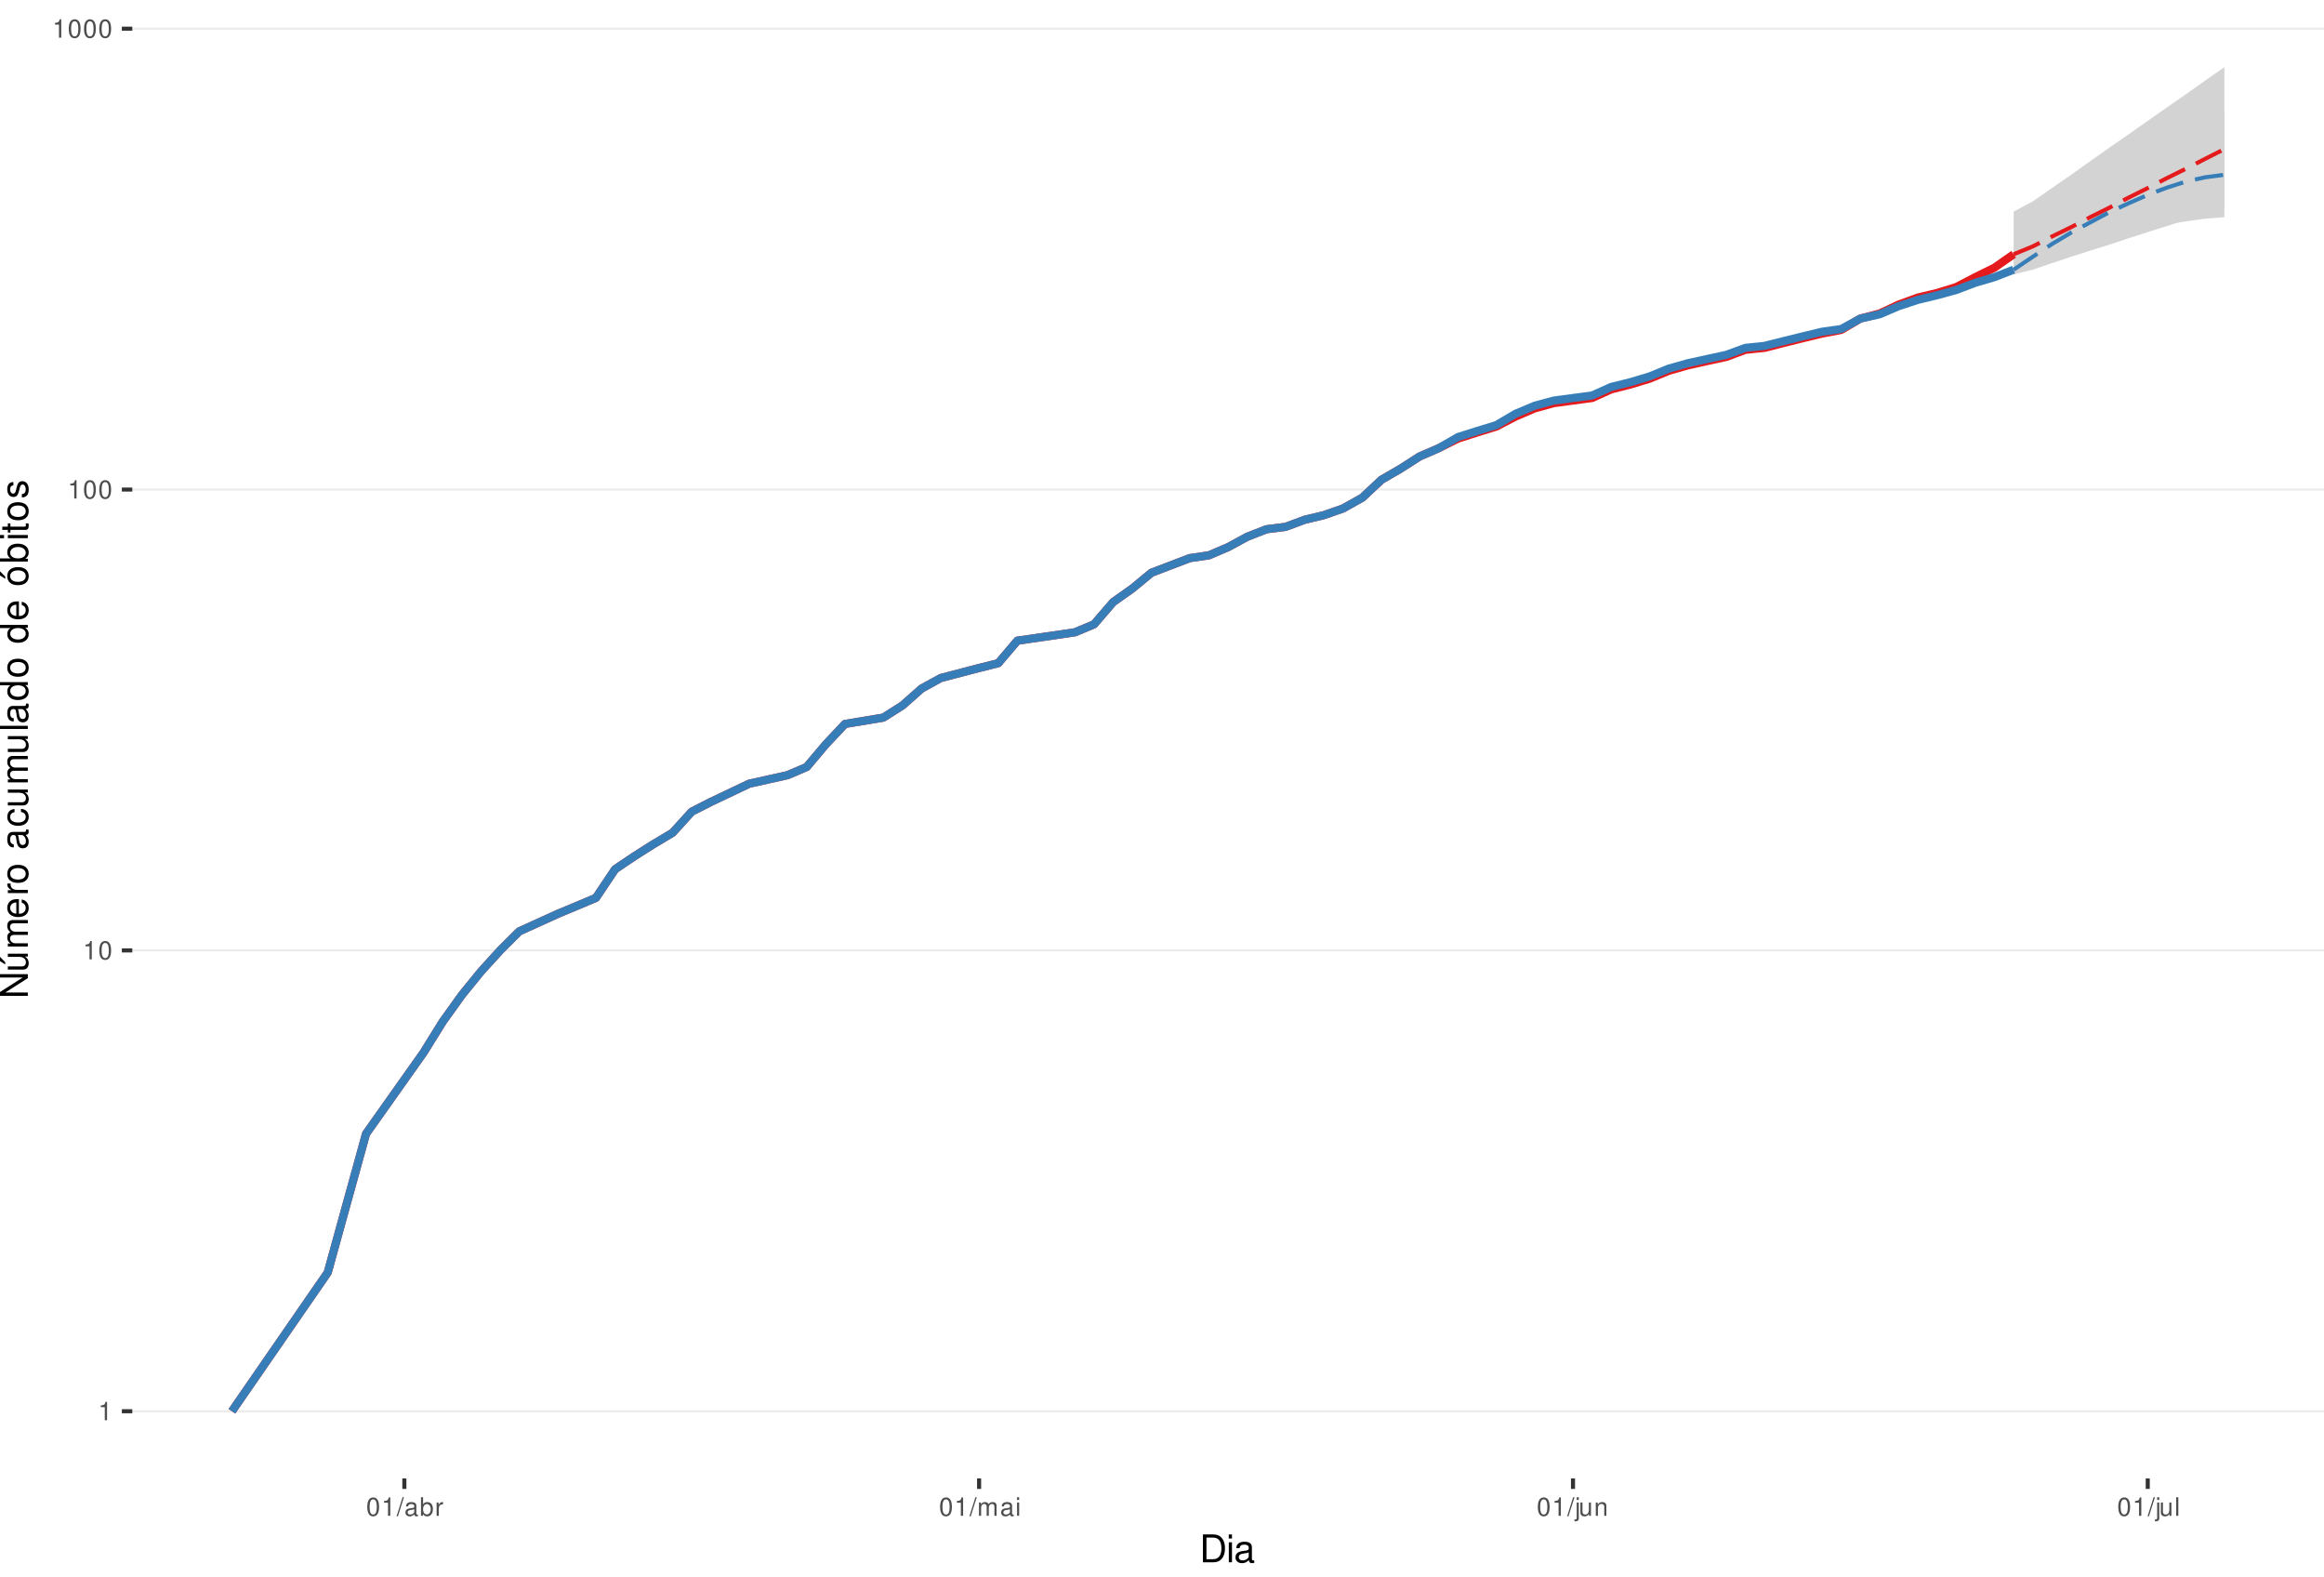
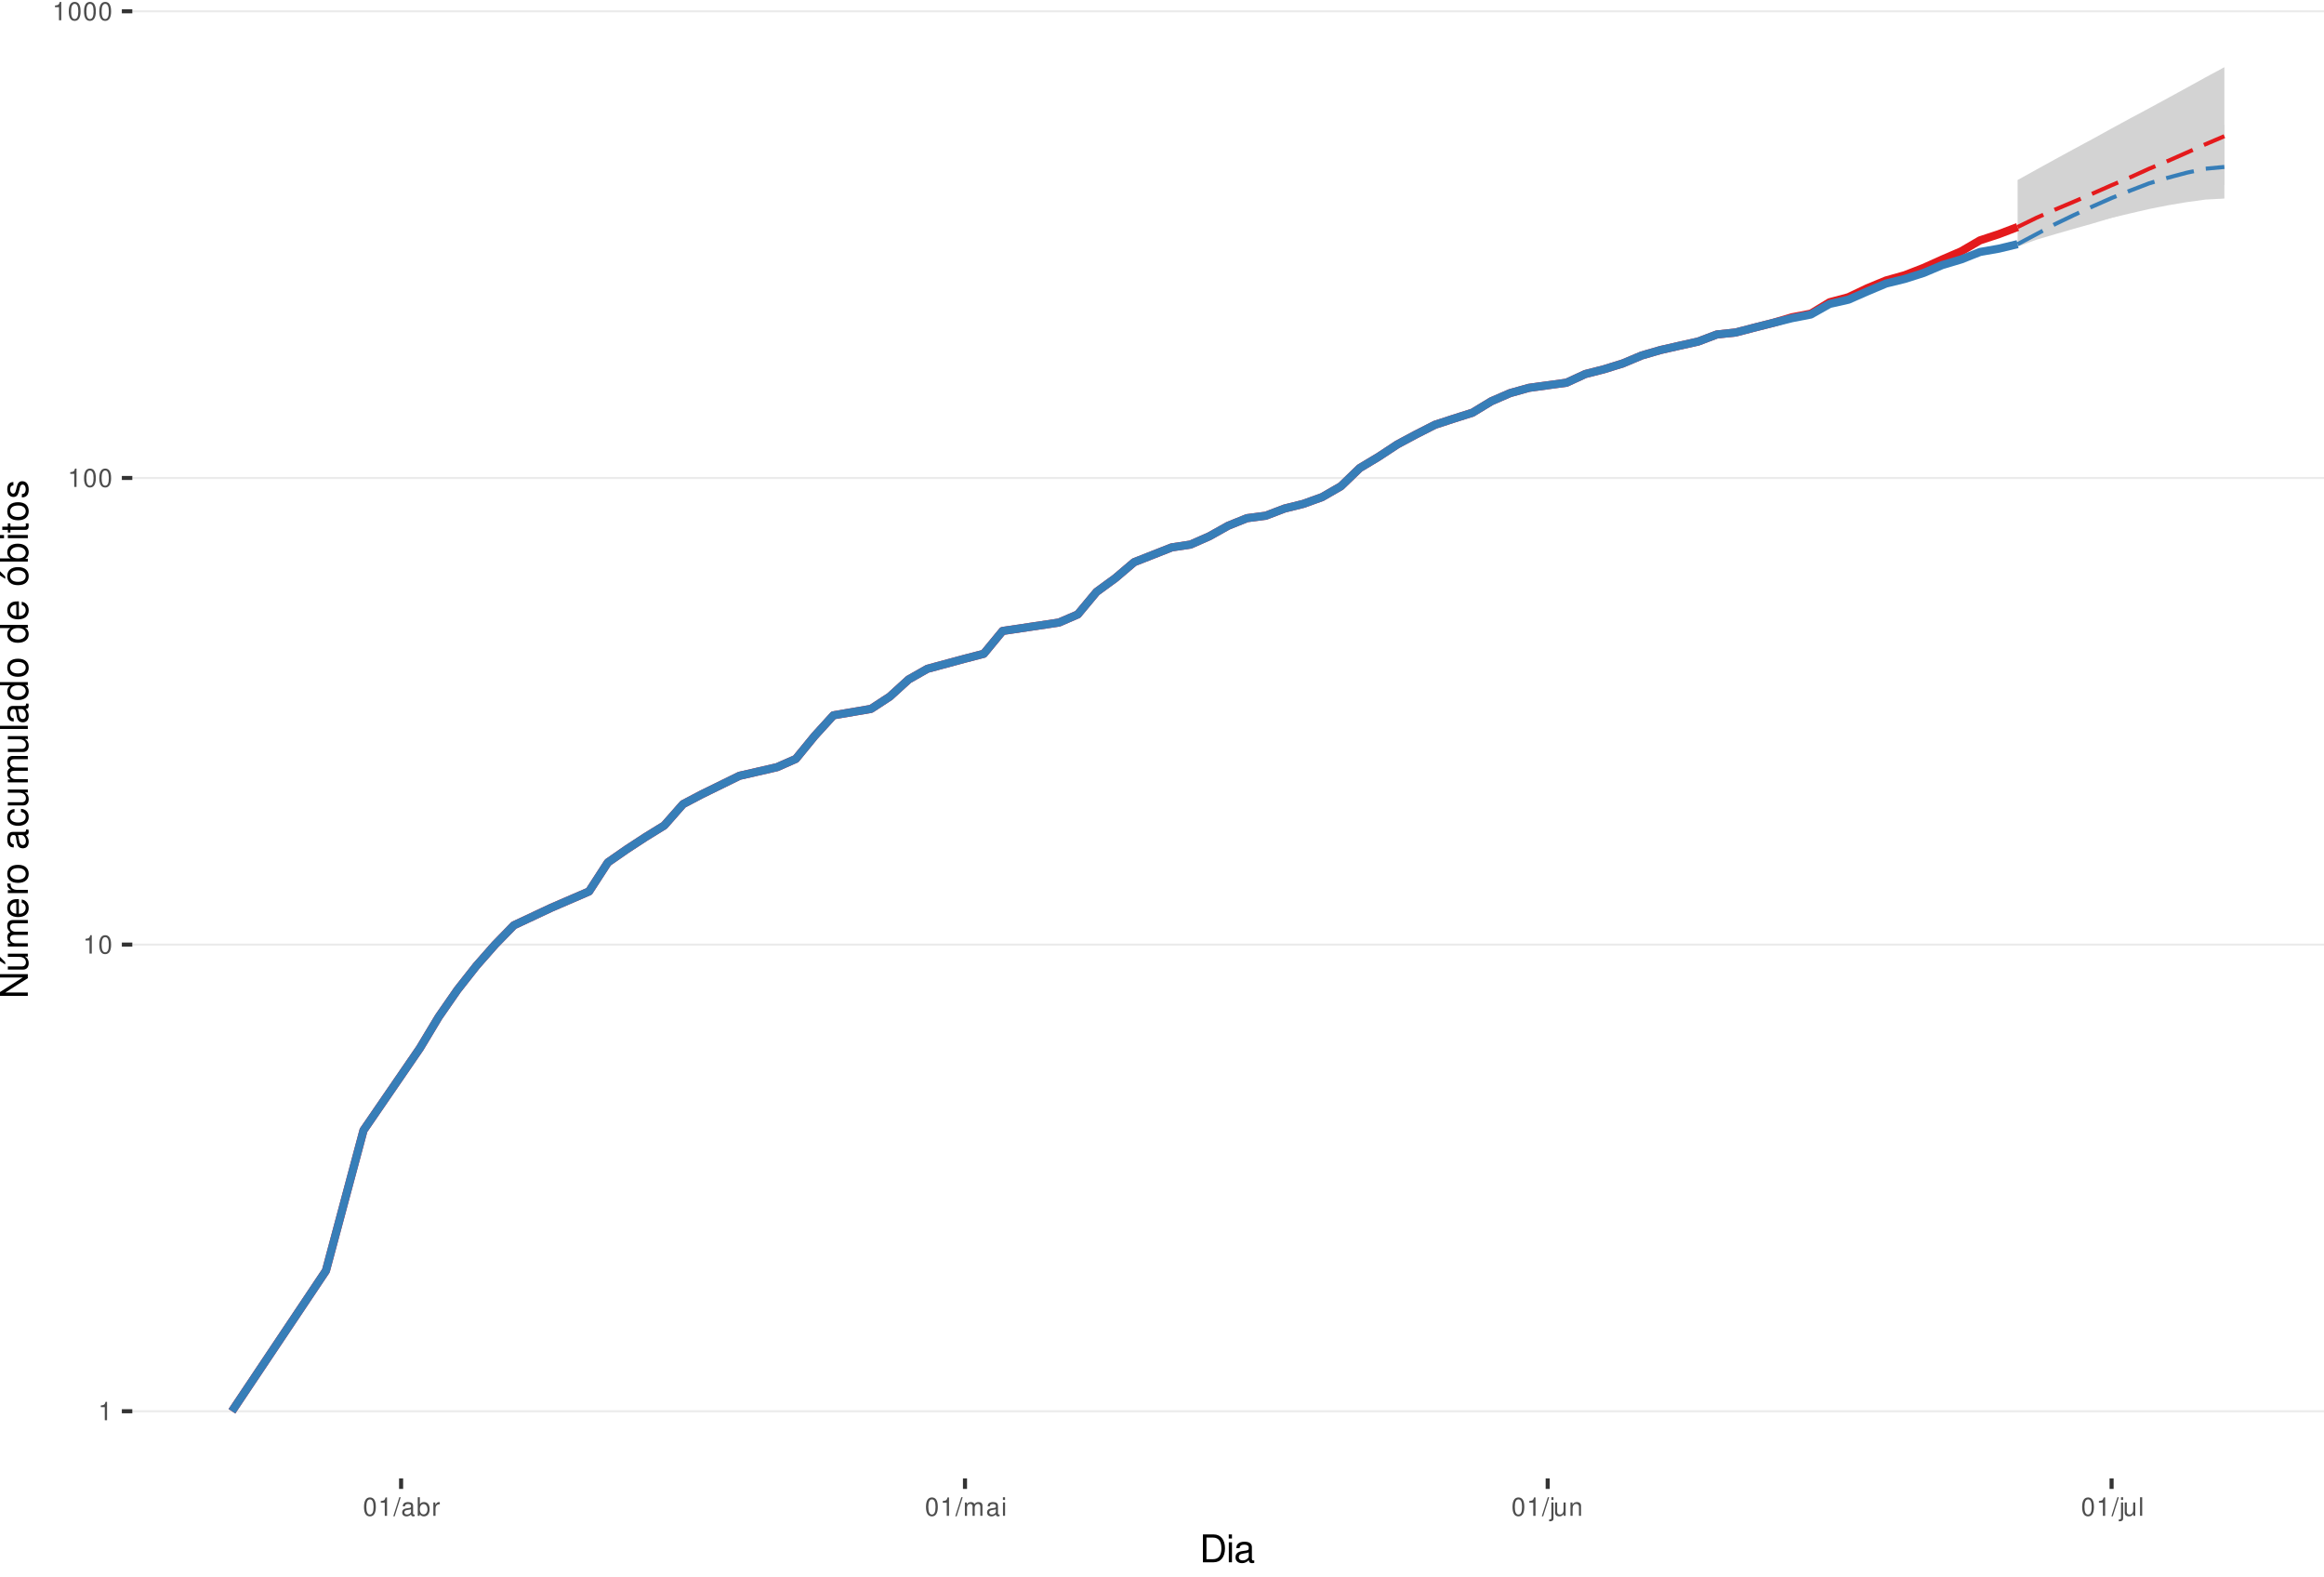
<svg xmlns="http://www.w3.org/2000/svg" xmlns:xlink="http://www.w3.org/1999/xlink" width="609pt" height="413pt" viewBox="0 0 609 413" version="1.1">
  <defs>
    <g>
      <symbol overflow="visible" id="glyph0-0">
        <path style="stroke:none;" d="" />
      </symbol>
      <symbol overflow="visible" id="glyph0-1">
        <path style="stroke:none;" d="M 1.719 -3.422 L 1.719 0 L 2.312 0 L 2.312 -4.812 L 1.922 -4.812 C 1.719 -4.078 1.578 -3.969 0.672 -3.859 L 0.672 -3.422 Z M 1.719 -3.422 " />
      </symbol>
      <symbol overflow="visible" id="glyph0-2">
        <path style="stroke:none;" d="M 1.828 -4.812 C 1.391 -4.812 0.984 -4.609 0.75 -4.281 C 0.438 -3.859 0.281 -3.219 0.281 -2.328 C 0.281 -0.703 0.812 0.156 1.828 0.156 C 2.828 0.156 3.375 -0.703 3.375 -2.297 C 3.375 -3.219 3.234 -3.844 2.922 -4.281 C 2.672 -4.625 2.281 -4.812 1.828 -4.812 Z M 1.828 -4.297 C 2.469 -4.297 2.781 -3.641 2.781 -2.344 C 2.781 -0.969 2.469 -0.328 1.812 -0.328 C 1.203 -0.328 0.891 -1 0.891 -2.328 C 0.891 -3.641 1.203 -4.297 1.828 -4.297 Z M 1.828 -4.297 " />
      </symbol>
      <symbol overflow="visible" id="glyph0-3">
        <path style="stroke:none;" d="M 1.531 -4.859 L -0.047 0.141 L 0.312 0.141 L 1.891 -4.859 Z M 1.531 -4.859 " />
      </symbol>
      <symbol overflow="visible" id="glyph0-4">
        <path style="stroke:none;" d="M 3.562 -0.328 C 3.5 -0.312 3.469 -0.312 3.438 -0.312 C 3.25 -0.312 3.141 -0.406 3.141 -0.578 L 3.141 -2.641 C 3.141 -3.25 2.688 -3.594 1.828 -3.594 C 1.312 -3.594 0.906 -3.438 0.672 -3.188 C 0.516 -3 0.453 -2.797 0.438 -2.453 L 0.984 -2.453 C 1.031 -2.875 1.297 -3.078 1.812 -3.078 C 2.312 -3.078 2.594 -2.891 2.594 -2.562 L 2.594 -2.406 C 2.578 -2.172 2.469 -2.078 2.016 -2.031 C 1.219 -1.922 1.109 -1.891 0.891 -1.812 C 0.484 -1.641 0.281 -1.328 0.281 -0.875 C 0.281 -0.25 0.719 0.156 1.422 0.156 C 1.859 0.156 2.219 0 2.609 -0.359 C 2.656 0 2.828 0.156 3.188 0.156 C 3.297 0.156 3.375 0.141 3.562 0.094 Z M 2.594 -1.094 C 2.594 -0.906 2.531 -0.797 2.375 -0.641 C 2.141 -0.438 1.875 -0.328 1.547 -0.328 C 1.109 -0.328 0.859 -0.547 0.859 -0.891 C 0.859 -1.266 1.094 -1.438 1.703 -1.531 C 2.297 -1.609 2.406 -1.641 2.594 -1.719 Z M 2.594 -1.094 " />
      </symbol>
      <symbol overflow="visible" id="glyph0-5">
        <path style="stroke:none;" d="M 0.359 -4.859 L 0.359 0 L 0.859 0 L 0.859 -0.453 C 1.125 -0.047 1.484 0.156 1.969 0.156 C 2.875 0.156 3.484 -0.594 3.484 -1.75 C 3.484 -2.891 2.922 -3.594 1.984 -3.594 C 1.516 -3.594 1.172 -3.406 0.906 -3.016 L 0.906 -4.859 Z M 1.891 -3.062 C 2.5 -3.062 2.906 -2.531 2.906 -1.703 C 2.906 -0.906 2.484 -0.359 1.891 -0.359 C 1.297 -0.359 0.906 -0.906 0.906 -1.719 C 0.906 -2.531 1.297 -3.062 1.891 -3.062 Z M 1.891 -3.062 " />
      </symbol>
      <symbol overflow="visible" id="glyph0-6">
        <path style="stroke:none;" d="M 0.453 -3.484 L 0.453 0 L 1.016 0 L 1.016 -1.812 C 1.031 -2.656 1.375 -3.016 2.141 -3 L 2.141 -3.562 C 2.047 -3.578 1.984 -3.594 1.922 -3.594 C 1.562 -3.594 1.297 -3.375 0.969 -2.859 L 0.969 -3.484 Z M 0.453 -3.484 " />
      </symbol>
      <symbol overflow="visible" id="glyph0-7">
        <path style="stroke:none;" d="M 0.469 -3.484 L 0.469 0 L 1.031 0 L 1.031 -2.188 C 1.031 -2.703 1.391 -3.109 1.844 -3.109 C 2.25 -3.109 2.484 -2.844 2.484 -2.406 L 2.484 0 L 3.047 0 L 3.047 -2.188 C 3.047 -2.703 3.422 -3.109 3.875 -3.109 C 4.266 -3.109 4.516 -2.844 4.516 -2.406 L 4.516 0 L 5.078 0 L 5.078 -2.609 C 5.078 -3.234 4.719 -3.594 4.062 -3.594 C 3.594 -3.594 3.312 -3.453 2.984 -3.062 C 2.781 -3.422 2.5 -3.594 2.047 -3.594 C 1.578 -3.594 1.266 -3.422 0.984 -3 L 0.984 -3.484 Z M 0.469 -3.484 " />
      </symbol>
      <symbol overflow="visible" id="glyph0-8">
        <path style="stroke:none;" d="M 1 -3.484 L 0.453 -3.484 L 0.453 0 L 1 0 Z M 1 -4.859 L 0.438 -4.859 L 0.438 -4.156 L 1 -4.156 Z M 1 -4.859 " />
      </symbol>
      <symbol overflow="visible" id="glyph0-9">
        <path style="stroke:none;" d="M 0.469 -3.484 L 0.469 0.5 C 0.469 0.859 0.359 0.969 0.016 0.969 C -0.031 0.969 -0.047 0.969 -0.125 0.953 L -0.125 1.438 C -0.047 1.438 -0.016 1.453 0.062 1.453 C 0.688 1.453 1.016 1.203 1.016 0.719 L 1.016 -3.484 Z M 1.016 -4.859 L 0.469 -4.859 L 0.469 -4.156 L 1.016 -4.156 Z M 1.016 -4.859 " />
      </symbol>
      <symbol overflow="visible" id="glyph0-10">
        <path style="stroke:none;" d="M 3.203 0 L 3.203 -3.484 L 2.656 -3.484 L 2.656 -1.516 C 2.656 -0.797 2.281 -0.328 1.703 -0.328 C 1.266 -0.328 0.984 -0.594 0.984 -1.016 L 0.984 -3.484 L 0.438 -3.484 L 0.438 -0.797 C 0.438 -0.219 0.859 0.156 1.547 0.156 C 2.062 0.156 2.391 -0.031 2.703 -0.484 L 2.703 0 Z M 3.203 0 " />
      </symbol>
      <symbol overflow="visible" id="glyph0-11">
        <path style="stroke:none;" d="M 0.469 -3.484 L 0.469 0 L 1.031 0 L 1.031 -1.922 C 1.031 -2.641 1.391 -3.109 1.969 -3.109 C 2.406 -3.109 2.688 -2.828 2.688 -2.422 L 2.688 0 L 3.234 0 L 3.234 -2.641 C 3.234 -3.219 2.812 -3.594 2.141 -3.594 C 1.625 -3.594 1.281 -3.391 0.984 -2.906 L 0.984 -3.484 Z M 0.469 -3.484 " />
      </symbol>
      <symbol overflow="visible" id="glyph0-12">
        <path style="stroke:none;" d="M 1.016 -4.859 L 0.453 -4.859 L 0.453 0 L 1.016 0 Z M 1.016 -4.859 " />
      </symbol>
      <symbol overflow="visible" id="glyph1-0">
        <path style="stroke:none;" d="" />
      </symbol>
      <symbol overflow="visible" id="glyph1-1">
        <path style="stroke:none;" d="M 0.891 0 L 3.703 0 C 5.547 0 6.672 -1.375 6.672 -3.656 C 6.672 -5.906 5.547 -7.297 3.703 -7.297 L 0.891 -7.297 Z M 1.812 -0.812 L 1.812 -6.469 L 3.547 -6.469 C 4.984 -6.469 5.734 -5.5 5.734 -3.641 C 5.734 -1.797 4.984 -0.812 3.547 -0.812 Z M 1.812 -0.812 " />
      </symbol>
      <symbol overflow="visible" id="glyph1-2">
        <path style="stroke:none;" d="M 1.5 -5.234 L 0.672 -5.234 L 0.672 0 L 1.5 0 Z M 1.5 -7.297 L 0.656 -7.297 L 0.656 -6.234 L 1.5 -6.234 Z M 1.5 -7.297 " />
      </symbol>
      <symbol overflow="visible" id="glyph1-3">
        <path style="stroke:none;" d="M 5.344 -0.484 C 5.266 -0.469 5.219 -0.469 5.172 -0.469 C 4.875 -0.469 4.719 -0.625 4.719 -0.875 L 4.719 -3.953 C 4.719 -4.891 4.047 -5.391 2.75 -5.391 C 1.984 -5.391 1.375 -5.172 1.016 -4.781 C 0.766 -4.516 0.672 -4.203 0.656 -3.688 L 1.484 -3.688 C 1.562 -4.328 1.938 -4.625 2.719 -4.625 C 3.484 -4.625 3.891 -4.344 3.891 -3.844 L 3.891 -3.625 C 3.875 -3.266 3.703 -3.125 3.016 -3.047 C 1.844 -2.891 1.656 -2.844 1.344 -2.719 C 0.734 -2.453 0.422 -2 0.422 -1.312 C 0.422 -0.375 1.078 0.234 2.141 0.234 C 2.797 0.234 3.328 0 3.922 -0.547 C 3.984 0 4.234 0.234 4.781 0.234 C 4.953 0.234 5.062 0.203 5.344 0.141 Z M 3.891 -1.656 C 3.891 -1.375 3.812 -1.203 3.562 -0.969 C 3.219 -0.656 2.812 -0.5 2.312 -0.5 C 1.672 -0.5 1.297 -0.812 1.297 -1.344 C 1.297 -1.891 1.656 -2.172 2.547 -2.297 C 3.438 -2.422 3.609 -2.453 3.891 -2.594 Z M 3.891 -1.656 " />
      </symbol>
      <symbol overflow="visible" id="glyph2-0">
        <path style="stroke:none;" d="" />
      </symbol>
      <symbol overflow="visible" id="glyph2-1">
        <path style="stroke:none;" d="M -7.297 -6.453 L -7.297 -5.578 L -1.328 -5.578 L -7.297 -1.766 L -7.297 -0.766 L 0 -0.766 L 0 -1.641 L -5.906 -1.641 L 0 -5.406 L 0 -6.453 Z M -7.297 -6.453 " />
      </symbol>
      <symbol overflow="visible" id="glyph2-2">
        <path style="stroke:none;" d="M 0 -4.812 L -5.234 -4.812 L -5.234 -3.984 L -2.266 -3.984 C -1.203 -3.984 -0.5 -3.438 -0.5 -2.562 C -0.5 -1.906 -0.906 -1.484 -1.531 -1.484 L -5.234 -1.484 L -5.234 -0.656 L -1.203 -0.656 C -0.328 -0.656 0.234 -1.297 0.234 -2.312 C 0.234 -3.094 -0.047 -3.578 -0.734 -4.062 L 0 -4.062 Z M -7.406 -2.953 L -5.922 -2 L -5.922 -2.594 L -7.406 -4.094 Z M -7.406 -2.953 " />
      </symbol>
      <symbol overflow="visible" id="glyph2-3">
        <path style="stroke:none;" d="M -5.234 -0.703 L 0 -0.703 L 0 -1.547 L -3.297 -1.547 C -4.047 -1.547 -4.656 -2.094 -4.656 -2.766 C -4.656 -3.391 -4.281 -3.734 -3.609 -3.734 L 0 -3.734 L 0 -4.578 L -3.297 -4.578 C -4.047 -4.578 -4.656 -5.125 -4.656 -5.812 C -4.656 -6.422 -4.266 -6.781 -3.609 -6.781 L 0 -6.781 L 0 -7.625 L -3.938 -7.625 C -4.875 -7.625 -5.391 -7.078 -5.391 -6.094 C -5.391 -5.406 -5.188 -4.984 -4.594 -4.484 C -5.156 -4.188 -5.391 -3.766 -5.391 -3.078 C -5.391 -2.375 -5.125 -1.906 -4.5 -1.469 L -5.234 -1.469 Z M -5.234 -0.703 " />
      </symbol>
      <symbol overflow="visible" id="glyph2-4">
        <path style="stroke:none;" d="M -2.344 -5.125 C -3.141 -5.125 -3.625 -5.062 -4.016 -4.922 C -4.875 -4.578 -5.391 -3.781 -5.391 -2.797 C -5.391 -1.344 -4.281 -0.406 -2.547 -0.406 C -0.812 -0.406 0.234 -1.297 0.234 -2.781 C 0.234 -3.984 -0.453 -4.812 -1.594 -5.016 L -1.594 -4.188 C -0.906 -3.953 -0.547 -3.484 -0.547 -2.812 C -0.547 -2.281 -0.781 -1.828 -1.219 -1.547 C -1.516 -1.344 -1.812 -1.281 -2.344 -1.266 Z M -3.016 -1.297 C -3.984 -1.359 -4.625 -1.953 -4.625 -2.797 C -4.625 -3.641 -3.953 -4.234 -3.016 -4.234 Z M -3.016 -1.297 " />
      </symbol>
      <symbol overflow="visible" id="glyph2-5">
        <path style="stroke:none;" d="M -5.234 -0.688 L 0 -0.688 L 0 -1.531 L -2.719 -1.531 C -3.984 -1.547 -4.547 -2.062 -4.516 -3.203 L -5.359 -3.203 C -5.375 -3.062 -5.391 -2.984 -5.391 -2.891 C -5.391 -2.344 -5.062 -1.938 -4.297 -1.453 L -5.234 -1.453 Z M -5.234 -0.688 " />
      </symbol>
      <symbol overflow="visible" id="glyph2-6">
        <path style="stroke:none;" d="M -5.391 -2.719 C -5.391 -1.234 -4.344 -0.359 -2.578 -0.359 C -0.812 -0.359 0.234 -1.234 0.234 -2.734 C 0.234 -4.203 -0.812 -5.094 -2.547 -5.094 C -4.359 -5.094 -5.391 -4.234 -5.391 -2.719 Z M -4.625 -2.734 C -4.625 -3.672 -3.844 -4.234 -2.547 -4.234 C -1.312 -4.234 -0.547 -3.656 -0.547 -2.734 C -0.547 -1.797 -1.312 -1.234 -2.578 -1.234 C -3.844 -1.234 -4.625 -1.797 -4.625 -2.734 Z M -4.625 -2.734 " />
      </symbol>
      <symbol overflow="visible" id="glyph2-7">
        <path style="stroke:none;" d="" />
      </symbol>
      <symbol overflow="visible" id="glyph2-8">
        <path style="stroke:none;" d="M -0.484 -5.344 C -0.469 -5.266 -0.469 -5.219 -0.469 -5.172 C -0.469 -4.875 -0.625 -4.719 -0.875 -4.719 L -3.953 -4.719 C -4.891 -4.719 -5.391 -4.047 -5.391 -2.75 C -5.391 -1.984 -5.172 -1.375 -4.781 -1.016 C -4.516 -0.766 -4.203 -0.672 -3.688 -0.656 L -3.688 -1.484 C -4.328 -1.562 -4.625 -1.938 -4.625 -2.719 C -4.625 -3.484 -4.344 -3.891 -3.844 -3.891 L -3.625 -3.891 C -3.266 -3.875 -3.125 -3.703 -3.047 -3.016 C -2.891 -1.844 -2.844 -1.656 -2.719 -1.344 C -2.453 -0.734 -2 -0.422 -1.312 -0.422 C -0.375 -0.422 0.234 -1.078 0.234 -2.141 C 0.234 -2.797 0 -3.328 -0.547 -3.922 C 0 -3.984 0.234 -4.234 0.234 -4.781 C 0.234 -4.953 0.203 -5.062 0.141 -5.344 Z M -1.656 -3.891 C -1.375 -3.891 -1.203 -3.812 -0.969 -3.562 C -0.656 -3.219 -0.5 -2.812 -0.5 -2.312 C -0.5 -1.672 -0.812 -1.297 -1.344 -1.297 C -1.891 -1.297 -2.172 -1.656 -2.297 -2.547 C -2.422 -3.438 -2.453 -3.609 -2.594 -3.891 Z M -1.656 -3.891 " />
      </symbol>
      <symbol overflow="visible" id="glyph2-9">
        <path style="stroke:none;" d="M -3.484 -4.703 C -3.984 -4.672 -4.312 -4.562 -4.609 -4.359 C -5.094 -4 -5.391 -3.375 -5.391 -2.641 C -5.391 -1.219 -4.266 -0.312 -2.531 -0.312 C -0.844 -0.312 0.234 -1.203 0.234 -2.625 C 0.234 -3.875 -0.516 -4.672 -1.797 -4.766 L -1.797 -3.938 C -0.953 -3.797 -0.547 -3.359 -0.547 -2.656 C -0.547 -1.734 -1.297 -1.188 -2.531 -1.188 C -3.844 -1.188 -4.625 -1.719 -4.625 -2.625 C -4.625 -3.328 -4.203 -3.766 -3.484 -3.875 Z M -3.484 -4.703 " />
      </symbol>
      <symbol overflow="visible" id="glyph2-10">
        <path style="stroke:none;" d="M 0 -4.812 L -5.234 -4.812 L -5.234 -3.984 L -2.266 -3.984 C -1.203 -3.984 -0.5 -3.438 -0.5 -2.562 C -0.5 -1.906 -0.906 -1.484 -1.531 -1.484 L -5.234 -1.484 L -5.234 -0.656 L -1.203 -0.656 C -0.328 -0.656 0.234 -1.297 0.234 -2.312 C 0.234 -3.094 -0.047 -3.578 -0.734 -4.062 L 0 -4.062 Z M 0 -4.812 " />
      </symbol>
      <symbol overflow="visible" id="glyph2-11">
        <path style="stroke:none;" d="M -7.297 -1.516 L -7.297 -0.688 L 0 -0.688 L 0 -1.516 Z M -7.297 -1.516 " />
      </symbol>
      <symbol overflow="visible" id="glyph2-12">
        <path style="stroke:none;" d="M -7.297 -4.953 L -7.297 -4.125 L -4.578 -4.125 C -5.109 -3.766 -5.391 -3.203 -5.391 -2.516 C -5.391 -1.156 -4.297 -0.266 -2.625 -0.266 C -0.859 -0.266 0.234 -1.125 0.234 -2.547 C 0.234 -3.266 -0.047 -3.766 -0.688 -4.203 L 0 -4.203 L 0 -4.953 Z M -4.609 -2.656 C -4.609 -3.547 -3.812 -4.125 -2.562 -4.125 C -1.344 -4.125 -0.547 -3.547 -0.547 -2.656 C -0.547 -1.734 -1.359 -1.125 -2.578 -1.125 C -3.797 -1.125 -4.609 -1.734 -4.609 -2.656 Z M -4.609 -2.656 " />
      </symbol>
      <symbol overflow="visible" id="glyph2-13">
        <path style="stroke:none;" d="M -5.391 -2.719 C -5.391 -1.234 -4.344 -0.359 -2.578 -0.359 C -0.812 -0.359 0.234 -1.234 0.234 -2.734 C 0.234 -4.203 -0.812 -5.094 -2.547 -5.094 C -4.359 -5.094 -5.391 -4.234 -5.391 -2.719 Z M -4.625 -2.734 C -4.625 -3.672 -3.844 -4.234 -2.547 -4.234 C -1.312 -4.234 -0.547 -3.656 -0.547 -2.734 C -0.547 -1.797 -1.312 -1.234 -2.578 -1.234 C -3.844 -1.234 -4.625 -1.797 -4.625 -2.734 Z M -7.406 -2.984 L -5.922 -2.016 L -5.922 -2.625 L -7.406 -4.109 Z M -7.406 -2.984 " />
      </symbol>
      <symbol overflow="visible" id="glyph2-14">
        <path style="stroke:none;" d="M -7.297 -0.547 L 0 -0.547 L 0 -1.297 L -0.672 -1.297 C -0.062 -1.688 0.234 -2.219 0.234 -2.953 C 0.234 -4.328 -0.906 -5.234 -2.641 -5.234 C -4.344 -5.234 -5.391 -4.375 -5.391 -2.984 C -5.391 -2.266 -5.125 -1.766 -4.531 -1.375 L -7.297 -1.375 Z M -4.609 -2.828 C -4.609 -3.766 -3.797 -4.359 -2.547 -4.359 C -1.359 -4.359 -0.547 -3.734 -0.547 -2.828 C -0.547 -1.938 -1.344 -1.375 -2.578 -1.375 C -3.812 -1.375 -4.609 -1.938 -4.609 -2.828 Z M -4.609 -2.828 " />
      </symbol>
      <symbol overflow="visible" id="glyph2-15">
        <path style="stroke:none;" d="M -5.234 -1.5 L -5.234 -0.672 L 0 -0.672 L 0 -1.5 Z M -7.297 -1.5 L -7.297 -0.656 L -6.234 -0.656 L -6.234 -1.5 Z M -7.297 -1.5 " />
      </symbol>
      <symbol overflow="visible" id="glyph2-16">
        <path style="stroke:none;" d="M -5.234 -2.547 L -5.234 -1.688 L -6.688 -1.688 L -6.688 -0.844 L -5.234 -0.844 L -5.234 -0.141 L -4.562 -0.141 L -4.562 -0.844 L -0.594 -0.844 C -0.062 -0.844 0.234 -1.203 0.234 -1.859 C 0.234 -2.078 0.203 -2.266 0.156 -2.547 L -0.547 -2.547 C -0.516 -2.422 -0.5 -2.312 -0.5 -2.141 C -0.5 -1.781 -0.594 -1.688 -0.969 -1.688 L -4.562 -1.688 L -4.562 -2.547 Z M -5.234 -2.547 " />
      </symbol>
      <symbol overflow="visible" id="glyph2-17">
        <path style="stroke:none;" d="M -3.781 -4.375 C -4.812 -4.375 -5.391 -3.688 -5.391 -2.484 C -5.391 -1.266 -4.766 -0.469 -3.797 -0.469 C -2.969 -0.469 -2.578 -0.891 -2.281 -2.125 L -2.094 -2.906 C -1.953 -3.484 -1.734 -3.719 -1.375 -3.719 C -0.875 -3.719 -0.547 -3.234 -0.547 -2.5 C -0.547 -2.047 -0.672 -1.672 -0.891 -1.453 C -1.047 -1.328 -1.188 -1.266 -1.562 -1.219 L -1.562 -0.344 C -0.344 -0.375 0.234 -1.062 0.234 -2.438 C 0.234 -3.75 -0.422 -4.594 -1.438 -4.594 C -2.203 -4.594 -2.641 -4.156 -2.891 -3.109 L -3.078 -2.312 C -3.234 -1.625 -3.453 -1.344 -3.828 -1.344 C -4.312 -1.344 -4.625 -1.766 -4.625 -2.453 C -4.625 -3.125 -4.328 -3.484 -3.781 -3.5 Z M -3.781 -4.375 " />
      </symbol>
    </g>
    <clipPath id="clip1">
      <path d="M 34.672 0 L 609 0 L 609 387.328 L 34.672 387.328 Z M 34.672 0 " />
    </clipPath>
    <clipPath id="clip2">
      <path d="M 34.672 369 L 609 369 L 609 370 L 34.672 370 Z M 34.672 369 " />
    </clipPath>
    <clipPath id="clip3">
-       <path d="M 34.672 248 L 609 248 L 609 250 L 34.672 250 Z M 34.672 248 " />
+       <path d="M 34.672 247 L 609 247 L 609 248 L 34.672 248 Z M 34.672 247 " />
    </clipPath>
    <clipPath id="clip4">
-       <path d="M 34.672 127 L 609 127 L 609 129 L 34.672 129 Z M 34.672 127 " />
+       <path d="M 34.672 124 L 609 124 L 609 126 L 34.672 126 Z M 34.672 124 " />
    </clipPath>
    <clipPath id="clip5">
-       <path d="M 34.672 7 L 609 7 L 609 8 L 34.672 8 Z M 34.672 7 " />
+       <path d="M 34.672 2 L 609 2 L 609 4 L 34.672 4 Z M 34.672 2 " />
    </clipPath>
  </defs>
  <g id="surface46">
    <rect x="0" y="0" width="609" height="413" style="fill:rgb(100%,100%,100%);fill-opacity:1;stroke:none;" />
    <rect x="0" y="0" width="609" height="413" style="fill:rgb(100%,100%,100%);fill-opacity:1;stroke:none;" />
    <path style="fill:none;stroke-width:1.067;stroke-linecap:round;stroke-linejoin:round;stroke:rgb(100%,100%,100%);stroke-opacity:1;stroke-miterlimit:10;" d="M 0 413 L 609 413 L 609 0 L 0 0 Z M 0 413 " />
    <g clip-path="url(#clip1)" clip-rule="nonzero">
      <path style=" stroke:none;fill-rule:nonzero;fill:rgb(100%,100%,100%);fill-opacity:1;" d="M 34.672 387.328 L 609 387.328 L 609 0 L 34.672 0 Z M 34.672 387.328 " />
    </g>
    <g clip-path="url(#clip2)" clip-rule="nonzero">
      <path style="fill:none;stroke-width:0.533;stroke-linecap:butt;stroke-linejoin:round;stroke:rgb(92.157%,92.157%,92.157%);stroke-opacity:1;stroke-miterlimit:10;" d="M 34.672 369.723 L 609 369.723 " />
    </g>
    <g clip-path="url(#clip3)" clip-rule="nonzero">
-       <path style="fill:none;stroke-width:0.533;stroke-linecap:butt;stroke-linejoin:round;stroke:rgb(92.157%,92.157%,92.157%);stroke-opacity:1;stroke-miterlimit:10;" d="M 34.672 248.988 L 609 248.988 " />
+       <path style="fill:none;stroke-width:0.533;stroke-linecap:butt;stroke-linejoin:round;stroke:rgb(92.157%,92.157%,92.157%);stroke-opacity:1;stroke-miterlimit:10;" d="M 34.672 247.469 L 609 247.469 " />
    </g>
    <g clip-path="url(#clip4)" clip-rule="nonzero">
-       <path style="fill:none;stroke-width:0.533;stroke-linecap:butt;stroke-linejoin:round;stroke:rgb(92.157%,92.157%,92.157%);stroke-opacity:1;stroke-miterlimit:10;" d="M 34.672 128.254 L 609 128.254 " />
+       <path style="fill:none;stroke-width:0.533;stroke-linecap:butt;stroke-linejoin:round;stroke:rgb(92.157%,92.157%,92.157%);stroke-opacity:1;stroke-miterlimit:10;" d="M 34.672 125.219 L 609 125.219 " />
    </g>
    <g clip-path="url(#clip5)" clip-rule="nonzero">
-       <path style="fill:none;stroke-width:0.533;stroke-linecap:butt;stroke-linejoin:round;stroke:rgb(92.157%,92.157%,92.157%);stroke-opacity:1;stroke-miterlimit:10;" d="M 34.672 7.52 L 609 7.52 " />
-     </g>
-     <path style=" stroke:none;fill-rule:nonzero;fill:rgb(82.745%,82.745%,82.745%);fill-opacity:1;" d="M 527.672 55.434 L 532.691 52.758 L 537.711 49.273 L 542.73 45.785 L 547.75 42.211 L 552.773 38.676 L 557.793 35.184 L 562.812 31.664 L 567.832 28.129 L 572.852 24.672 L 577.875 21.086 L 582.895 17.605 L 582.895 54.27 L 577.875 55.957 L 572.852 57.566 L 567.832 59.23 L 562.812 60.797 L 557.793 62.418 L 552.773 64.086 L 547.75 65.652 L 542.73 67.266 L 537.711 68.93 L 532.691 70.648 L 527.672 71.887 Z M 527.672 55.434 " />
-     <path style=" stroke:none;fill-rule:nonzero;fill:rgb(82.745%,82.745%,82.745%);fill-opacity:1;" d="M 527.672 70.648 L 532.691 64.086 L 537.711 58.254 L 542.73 53.004 L 547.75 48.352 L 552.773 44.074 L 557.793 40.316 L 562.812 36.902 L 567.832 34.043 L 572.852 31.746 L 577.875 30.027 L 582.895 29.07 L 582.895 56.891 L 577.875 57.297 L 572.852 57.977 L 567.832 58.809 L 562.812 59.938 L 557.793 61.234 L 552.773 62.566 L 547.75 64.086 L 542.73 65.652 L 537.711 67.266 L 532.691 68.93 Z M 527.672 70.648 " />
-     <path style="fill:none;stroke-width:2.134;stroke-linecap:butt;stroke-linejoin:round;stroke:rgb(89.412%,10.196%,10.98%);stroke-opacity:1;stroke-miterlimit:10;" d="M 60.777 369.723 L 85.879 333.379 L 95.918 297.035 L 110.98 275.773 L 116 267.691 L 121.02 260.688 L 126.043 254.512 L 131.062 248.988 L 136.082 243.992 L 146.125 239.43 L 156.164 235.23 L 161.184 227.727 L 166.203 224.344 L 171.227 221.164 L 176.246 218.168 L 181.266 212.645 L 186.285 210.086 L 196.328 205.316 L 206.367 203.082 L 211.387 200.941 L 216.406 195 L 221.43 189.664 L 231.469 188 L 236.488 184.82 L 241.512 180.387 L 246.531 177.625 L 256.57 175.004 L 261.59 173.742 L 266.613 167.844 L 281.672 165.656 L 286.691 163.559 L 291.715 157.727 L 296.734 154.172 L 301.754 150.039 L 311.793 146.211 L 316.816 145.48 L 321.836 143.34 L 326.855 140.613 L 331.875 138.66 L 336.898 138.023 L 341.918 136.16 L 346.938 134.957 L 351.957 133.199 L 356.977 130.395 L 362 125.695 L 367.02 122.781 L 372.039 119.574 L 377.059 117.398 L 382.078 114.902 L 387.102 113.301 L 392.121 111.746 L 397.141 109.133 L 402.16 106.992 L 407.184 105.613 L 412.203 104.938 L 417.223 104.27 L 422.242 101.996 L 427.262 100.738 L 432.285 99.211 L 437.305 97.145 L 442.324 95.715 L 447.344 94.598 L 452.363 93.508 L 457.387 91.648 L 462.406 91.129 L 467.426 89.852 L 472.445 88.605 L 477.465 87.391 L 482.488 86.438 L 487.508 83.453 L 492.527 82.133 L 497.547 79.789 L 502.57 77.949 L 507.59 76.758 L 512.609 75.211 L 517.629 72.605 L 522.648 70.125 L 527.672 66.613 " />
-     <path style="fill:none;stroke-width:1.067;stroke-linecap:butt;stroke-linejoin:round;stroke:rgb(89.412%,10.196%,10.98%);stroke-opacity:1;stroke-dasharray:7.469,3.201;stroke-miterlimit:10;" d="M 527.672 66.613 L 532.691 64.551 L 537.711 61.969 L 542.73 59.512 L 547.75 56.891 L 552.773 54.398 L 557.793 51.773 L 562.812 49.273 L 567.832 46.664 L 572.852 44.18 L 577.875 41.605 L 582.895 39.059 " />
-     <path style="fill:none;stroke-width:2.134;stroke-linecap:butt;stroke-linejoin:round;stroke:rgb(21.569%,49.412%,72.157%);stroke-opacity:1;stroke-miterlimit:10;" d="M 60.777 369.723 L 85.879 333.379 L 95.918 297.035 L 110.98 275.773 L 116 267.691 L 121.02 260.688 L 126.043 254.512 L 131.062 248.988 L 136.082 243.992 L 146.125 239.43 L 156.164 235.23 L 161.184 227.727 L 166.203 224.344 L 171.227 221.164 L 176.246 218.168 L 181.266 212.645 L 186.285 210.086 L 196.328 205.316 L 206.367 203.082 L 211.387 200.941 L 216.406 195 L 221.43 189.664 L 231.469 188 L 236.488 184.82 L 241.512 180.387 L 246.531 177.625 L 256.57 175.004 L 261.59 173.742 L 266.613 167.844 L 281.672 165.656 L 286.691 163.559 L 291.715 157.727 L 296.734 154.172 L 301.754 150.039 L 311.793 146.211 L 316.816 145.48 L 321.836 143.34 L 326.855 140.613 L 331.875 138.66 L 336.898 138.023 L 341.918 136.16 L 346.938 134.957 L 351.957 133.199 L 356.977 130.395 L 362 125.695 L 367.02 122.781 L 372.039 119.574 L 377.059 117.398 L 382.078 114.496 L 387.102 112.906 L 392.121 111.367 L 397.141 108.41 L 402.16 106.297 L 407.184 104.938 L 412.203 104.27 L 417.223 103.609 L 422.242 101.363 L 427.262 100.121 L 432.285 98.613 L 437.305 96.566 L 442.324 95.152 L 447.344 94.051 L 452.363 92.969 L 457.387 91.129 L 462.406 90.613 L 467.426 89.352 L 472.445 88.117 L 477.465 86.91 L 482.488 86.199 L 487.508 83.453 L 492.527 82.348 L 497.547 80.207 L 502.57 78.559 L 507.59 77.352 L 512.609 75.98 L 517.629 74.078 L 522.648 72.605 L 527.672 70.648 " />
-     <path style="fill:none;stroke-width:1.067;stroke-linecap:butt;stroke-linejoin:round;stroke:rgb(21.569%,49.412%,72.157%);stroke-opacity:1;stroke-dasharray:7.469,3.201;stroke-miterlimit:10;" d="M 527.672 70.648 L 532.691 67.266 L 537.711 63.934 L 542.73 60.941 L 547.75 58.254 L 552.773 55.562 L 557.793 53.258 L 562.812 51.047 L 567.832 49.156 L 572.852 47.555 L 577.875 46.441 L 582.895 45.785 " />
+       <path style="fill:none;stroke-width:0.533;stroke-linecap:butt;stroke-linejoin:round;stroke:rgb(92.157%,92.157%,92.157%);stroke-opacity:1;stroke-miterlimit:10;" d="M 34.672 2.965 L 609 2.965 " />
+     </g>
+     <path style=" stroke:none;fill-rule:nonzero;fill:rgb(82.745%,82.745%,82.745%);fill-opacity:1;" d="M 528.711 47.16 L 533.637 44.426 L 538.562 41.715 L 543.488 39.027 L 548.414 36.375 L 553.34 33.656 L 558.266 30.98 L 563.191 28.348 L 568.117 25.672 L 573.043 22.977 L 577.969 20.258 L 582.895 17.605 L 582.895 48.395 L 577.969 49.918 L 573.043 51.348 L 568.117 52.824 L 563.191 54.199 L 558.266 55.609 L 553.34 57.062 L 548.414 58.551 L 543.488 59.93 L 538.562 61.348 L 533.637 62.801 L 528.711 64.637 Z M 528.711 47.16 " />
+     <path style=" stroke:none;fill-rule:nonzero;fill:rgb(82.745%,82.745%,82.745%);fill-opacity:1;" d="M 528.711 63.961 L 533.637 59.469 L 538.562 55.324 L 543.488 51.48 L 548.414 47.898 L 553.34 44.656 L 558.266 41.715 L 563.191 39.027 L 568.117 36.773 L 573.043 34.898 L 577.969 33.559 L 582.895 32.719 L 582.895 52.016 L 577.969 52.281 L 573.043 52.957 L 568.117 53.781 L 563.191 54.758 L 558.266 55.898 L 553.34 57.062 L 548.414 58.25 L 543.488 59.621 L 538.562 61.031 L 533.637 62.477 Z M 528.711 63.961 " />
+     <path style="fill:none;stroke-width:2.134;stroke-linecap:butt;stroke-linejoin:round;stroke:rgb(89.412%,10.196%,10.98%);stroke-opacity:1;stroke-miterlimit:10;" d="M 60.777 369.723 L 85.406 332.922 L 95.258 296.121 L 110.035 274.594 L 114.961 266.406 L 119.883 259.316 L 124.809 253.062 L 129.734 247.469 L 134.66 242.41 L 144.512 237.789 L 154.363 233.539 L 159.289 225.941 L 164.215 222.516 L 169.141 219.297 L 174.066 216.262 L 178.992 210.668 L 183.918 208.078 L 193.77 203.25 L 203.621 200.988 L 208.547 198.82 L 213.473 192.805 L 218.398 187.398 L 228.25 185.715 L 233.176 182.496 L 238.102 178.008 L 243.027 175.211 L 252.875 172.555 L 257.801 171.277 L 262.727 165.305 L 277.504 163.094 L 282.43 160.969 L 287.355 155.062 L 292.281 151.461 L 297.207 147.277 L 307.059 143.402 L 311.984 142.66 L 316.91 140.492 L 321.836 137.734 L 326.762 135.754 L 331.688 135.109 L 336.613 133.227 L 341.539 132.004 L 346.465 130.227 L 351.391 127.387 L 356.316 122.629 L 361.242 119.676 L 366.168 116.43 L 371.094 113.797 L 376.016 111.289 L 380.941 109.68 L 385.867 108.117 L 390.793 105.125 L 395.719 102.988 L 400.645 101.609 L 405.57 100.93 L 410.496 100.262 L 415.422 97.988 L 420.348 96.734 L 425.273 95.203 L 430.199 93.133 L 435.125 91.703 L 440.051 90.582 L 444.977 89.488 L 449.902 87.625 L 454.828 87.105 L 459.754 85.824 L 464.68 84.578 L 469.605 83.113 L 474.531 82.164 L 479.457 79.18 L 484.383 77.859 L 489.309 75.516 L 494.234 73.477 L 499.16 72.09 L 504.086 70.172 L 509.008 67.961 L 513.934 65.836 L 518.859 62.965 L 523.785 61.348 L 528.711 59.469 " />
+     <path style="fill:none;stroke-width:1.067;stroke-linecap:butt;stroke-linejoin:round;stroke:rgb(89.412%,10.196%,10.98%);stroke-opacity:1;stroke-dasharray:7.469,3.201;stroke-miterlimit:10;" d="M 528.711 59.469 L 533.637 57.062 L 538.562 54.898 L 543.488 52.824 L 548.414 50.691 L 553.34 48.52 L 558.266 46.434 L 563.191 44.195 L 568.117 42.156 L 573.043 39.98 L 577.969 37.785 L 582.895 35.68 " />
+     <path style="fill:none;stroke-width:2.134;stroke-linecap:butt;stroke-linejoin:round;stroke:rgb(21.569%,49.412%,72.157%);stroke-opacity:1;stroke-miterlimit:10;" d="M 60.777 369.723 L 85.406 332.922 L 95.258 296.121 L 110.035 274.594 L 114.961 266.406 L 119.883 259.316 L 124.809 253.062 L 129.734 247.469 L 134.66 242.41 L 144.512 237.789 L 154.363 233.539 L 159.289 225.941 L 164.215 222.516 L 169.141 219.297 L 174.066 216.262 L 178.992 210.668 L 183.918 208.078 L 193.77 203.25 L 203.621 200.988 L 208.547 198.82 L 213.473 192.805 L 218.398 187.398 L 228.25 185.715 L 233.176 182.496 L 238.102 178.008 L 243.027 175.211 L 252.875 172.555 L 257.801 171.277 L 262.727 165.305 L 277.504 163.094 L 282.43 160.969 L 287.355 155.062 L 292.281 151.461 L 297.207 147.277 L 307.059 143.402 L 311.984 142.66 L 316.91 140.492 L 321.836 137.734 L 326.762 135.754 L 331.688 135.109 L 336.613 133.227 L 341.539 132.004 L 346.465 130.227 L 351.391 127.387 L 356.316 122.629 L 361.242 119.676 L 366.168 116.43 L 371.094 113.797 L 376.016 111.289 L 380.941 109.68 L 385.867 108.117 L 390.793 105.125 L 395.719 102.988 L 400.645 101.609 L 405.57 100.93 L 410.496 100.262 L 415.422 97.988 L 420.348 96.734 L 425.273 95.203 L 430.199 93.133 L 435.125 91.703 L 440.051 90.582 L 444.977 89.488 L 449.902 87.625 L 454.828 87.105 L 459.754 85.824 L 464.68 84.578 L 469.605 83.355 L 474.531 82.398 L 479.457 79.629 L 484.383 78.516 L 489.309 76.355 L 494.234 74.281 L 499.16 73.074 L 504.086 71.508 L 509.008 69.426 L 513.934 67.961 L 518.859 66.012 L 523.785 65.148 L 528.711 63.961 " />
+     <path style="fill:none;stroke-width:1.067;stroke-linecap:butt;stroke-linejoin:round;stroke:rgb(21.569%,49.412%,72.157%);stroke-opacity:1;stroke-dasharray:7.469,3.201;stroke-miterlimit:10;" d="M 528.711 63.961 L 533.637 61.348 L 538.562 58.703 L 543.488 56.332 L 548.414 54.059 L 553.34 51.879 L 558.266 49.918 L 563.191 48.023 L 568.117 46.555 L 573.043 45.242 L 577.969 44.195 L 582.895 43.734 " />
    <g style="fill:rgb(30.196%,30.196%,30.196%);fill-opacity:1;">
      <use xlink:href="#glyph0-1" x="25.738" y="372.07" />
    </g>
    <g style="fill:rgb(30.196%,30.196%,30.196%);fill-opacity:1;">
-       <use xlink:href="#glyph0-1" x="21.738" y="251.336" />
-       <use xlink:href="#glyph0-2" x="25.738" y="251.336" />
-     </g>
-     <g style="fill:rgb(30.196%,30.196%,30.196%);fill-opacity:1;">
-       <use xlink:href="#glyph0-1" x="17.738" y="130.602" />
-       <use xlink:href="#glyph0-2" x="21.738" y="130.602" />
-       <use xlink:href="#glyph0-2" x="25.738" y="130.602" />
-     </g>
-     <g style="fill:rgb(30.196%,30.196%,30.196%);fill-opacity:1;">
-       <use xlink:href="#glyph0-1" x="13.738" y="9.867" />
-       <use xlink:href="#glyph0-2" x="17.738" y="9.867" />
-       <use xlink:href="#glyph0-2" x="21.738" y="9.867" />
-       <use xlink:href="#glyph0-2" x="25.738" y="9.867" />
+       <use xlink:href="#glyph0-1" x="21.738" y="249.816" />
+       <use xlink:href="#glyph0-2" x="25.738" y="249.816" />
+     </g>
+     <g style="fill:rgb(30.196%,30.196%,30.196%);fill-opacity:1;">
+       <use xlink:href="#glyph0-1" x="17.738" y="127.566" />
+       <use xlink:href="#glyph0-2" x="21.738" y="127.566" />
+       <use xlink:href="#glyph0-2" x="25.738" y="127.566" />
+     </g>
+     <g style="fill:rgb(30.196%,30.196%,30.196%);fill-opacity:1;">
+       <use xlink:href="#glyph0-1" x="13.738" y="5.312" />
+       <use xlink:href="#glyph0-2" x="17.738" y="5.312" />
+       <use xlink:href="#glyph0-2" x="21.738" y="5.312" />
+       <use xlink:href="#glyph0-2" x="25.738" y="5.312" />
    </g>
    <path style="fill:none;stroke-width:1.067;stroke-linecap:butt;stroke-linejoin:round;stroke:rgb(20%,20%,20%);stroke-opacity:1;stroke-miterlimit:10;" d="M 31.93 369.723 L 34.672 369.723 " />
-     <path style="fill:none;stroke-width:1.067;stroke-linecap:butt;stroke-linejoin:round;stroke:rgb(20%,20%,20%);stroke-opacity:1;stroke-miterlimit:10;" d="M 31.93 248.988 L 34.672 248.988 " />
-     <path style="fill:none;stroke-width:1.067;stroke-linecap:butt;stroke-linejoin:round;stroke:rgb(20%,20%,20%);stroke-opacity:1;stroke-miterlimit:10;" d="M 31.93 128.254 L 34.672 128.254 " />
-     <path style="fill:none;stroke-width:1.067;stroke-linecap:butt;stroke-linejoin:round;stroke:rgb(20%,20%,20%);stroke-opacity:1;stroke-miterlimit:10;" d="M 31.93 7.52 L 34.672 7.52 " />
-     <path style="fill:none;stroke-width:1.067;stroke-linecap:butt;stroke-linejoin:round;stroke:rgb(20%,20%,20%);stroke-opacity:1;stroke-miterlimit:10;" d="M 105.961 390.07 L 105.961 387.328 " />
-     <path style="fill:none;stroke-width:1.067;stroke-linecap:butt;stroke-linejoin:round;stroke:rgb(20%,20%,20%);stroke-opacity:1;stroke-miterlimit:10;" d="M 256.57 390.07 L 256.57 387.328 " />
-     <path style="fill:none;stroke-width:1.067;stroke-linecap:butt;stroke-linejoin:round;stroke:rgb(20%,20%,20%);stroke-opacity:1;stroke-miterlimit:10;" d="M 412.203 390.07 L 412.203 387.328 " />
-     <path style="fill:none;stroke-width:1.067;stroke-linecap:butt;stroke-linejoin:round;stroke:rgb(20%,20%,20%);stroke-opacity:1;stroke-miterlimit:10;" d="M 562.812 390.07 L 562.812 387.328 " />
-     <g style="fill:rgb(30.196%,30.196%,30.196%);fill-opacity:1;">
-       <use xlink:href="#glyph0-2" x="95.961" y="397.109" />
-       <use xlink:href="#glyph0-1" x="99.961" y="397.109" />
-       <use xlink:href="#glyph0-3" x="103.961" y="397.109" />
-       <use xlink:href="#glyph0-4" x="105.961" y="397.109" />
-       <use xlink:href="#glyph0-5" x="109.961" y="397.109" />
-       <use xlink:href="#glyph0-6" x="113.961" y="397.109" />
-     </g>
-     <g style="fill:rgb(30.196%,30.196%,30.196%);fill-opacity:1;">
-       <use xlink:href="#glyph0-2" x="246.07" y="397.109" />
-       <use xlink:href="#glyph0-1" x="250.07" y="397.109" />
-       <use xlink:href="#glyph0-3" x="254.07" y="397.109" />
-       <use xlink:href="#glyph0-7" x="256.07" y="397.109" />
-       <use xlink:href="#glyph0-4" x="262.07" y="397.109" />
-       <use xlink:href="#glyph0-8" x="266.07" y="397.109" />
-     </g>
-     <g style="fill:rgb(30.196%,30.196%,30.196%);fill-opacity:1;">
-       <use xlink:href="#glyph0-2" x="402.703" y="397.109" />
-       <use xlink:href="#glyph0-1" x="406.703" y="397.109" />
-       <use xlink:href="#glyph0-3" x="410.703" y="397.109" />
-       <use xlink:href="#glyph0-9" x="412.703" y="397.109" />
-       <use xlink:href="#glyph0-10" x="413.703" y="397.109" />
-       <use xlink:href="#glyph0-11" x="417.703" y="397.109" />
-     </g>
-     <g style="fill:rgb(30.196%,30.196%,30.196%);fill-opacity:1;">
-       <use xlink:href="#glyph0-2" x="554.812" y="397.109" />
-       <use xlink:href="#glyph0-1" x="558.812" y="397.109" />
-       <use xlink:href="#glyph0-3" x="562.812" y="397.109" />
-       <use xlink:href="#glyph0-9" x="564.812" y="397.109" />
-       <use xlink:href="#glyph0-10" x="565.812" y="397.109" />
-       <use xlink:href="#glyph0-12" x="569.812" y="397.109" />
+     <path style="fill:none;stroke-width:1.067;stroke-linecap:butt;stroke-linejoin:round;stroke:rgb(20%,20%,20%);stroke-opacity:1;stroke-miterlimit:10;" d="M 31.93 247.469 L 34.672 247.469 " />
+     <path style="fill:none;stroke-width:1.067;stroke-linecap:butt;stroke-linejoin:round;stroke:rgb(20%,20%,20%);stroke-opacity:1;stroke-miterlimit:10;" d="M 31.93 125.219 L 34.672 125.219 " />
+     <path style="fill:none;stroke-width:1.067;stroke-linecap:butt;stroke-linejoin:round;stroke:rgb(20%,20%,20%);stroke-opacity:1;stroke-miterlimit:10;" d="M 31.93 2.965 L 34.672 2.965 " />
+     <path style="fill:none;stroke-width:1.067;stroke-linecap:butt;stroke-linejoin:round;stroke:rgb(20%,20%,20%);stroke-opacity:1;stroke-miterlimit:10;" d="M 105.109 390.07 L 105.109 387.328 " />
+     <path style="fill:none;stroke-width:1.067;stroke-linecap:butt;stroke-linejoin:round;stroke:rgb(20%,20%,20%);stroke-opacity:1;stroke-miterlimit:10;" d="M 252.875 390.07 L 252.875 387.328 " />
+     <path style="fill:none;stroke-width:1.067;stroke-linecap:butt;stroke-linejoin:round;stroke:rgb(20%,20%,20%);stroke-opacity:1;stroke-miterlimit:10;" d="M 405.57 390.07 L 405.57 387.328 " />
+     <path style="fill:none;stroke-width:1.067;stroke-linecap:butt;stroke-linejoin:round;stroke:rgb(20%,20%,20%);stroke-opacity:1;stroke-miterlimit:10;" d="M 553.34 390.07 L 553.34 387.328 " />
+     <g style="fill:rgb(30.196%,30.196%,30.196%);fill-opacity:1;">
+       <use xlink:href="#glyph0-2" x="95.109" y="397.109" />
+       <use xlink:href="#glyph0-1" x="99.109" y="397.109" />
+       <use xlink:href="#glyph0-3" x="103.109" y="397.109" />
+       <use xlink:href="#glyph0-4" x="105.109" y="397.109" />
+       <use xlink:href="#glyph0-5" x="109.109" y="397.109" />
+       <use xlink:href="#glyph0-6" x="113.109" y="397.109" />
+     </g>
+     <g style="fill:rgb(30.196%,30.196%,30.196%);fill-opacity:1;">
+       <use xlink:href="#glyph0-2" x="242.375" y="397.109" />
+       <use xlink:href="#glyph0-1" x="246.375" y="397.109" />
+       <use xlink:href="#glyph0-3" x="250.375" y="397.109" />
+       <use xlink:href="#glyph0-7" x="252.375" y="397.109" />
+       <use xlink:href="#glyph0-4" x="258.375" y="397.109" />
+       <use xlink:href="#glyph0-8" x="262.375" y="397.109" />
+     </g>
+     <g style="fill:rgb(30.196%,30.196%,30.196%);fill-opacity:1;">
+       <use xlink:href="#glyph0-2" x="396.07" y="397.109" />
+       <use xlink:href="#glyph0-1" x="400.07" y="397.109" />
+       <use xlink:href="#glyph0-3" x="404.07" y="397.109" />
+       <use xlink:href="#glyph0-9" x="406.07" y="397.109" />
+       <use xlink:href="#glyph0-10" x="407.07" y="397.109" />
+       <use xlink:href="#glyph0-11" x="411.07" y="397.109" />
+     </g>
+     <g style="fill:rgb(30.196%,30.196%,30.196%);fill-opacity:1;">
+       <use xlink:href="#glyph0-2" x="545.34" y="397.109" />
+       <use xlink:href="#glyph0-1" x="549.34" y="397.109" />
+       <use xlink:href="#glyph0-3" x="553.34" y="397.109" />
+       <use xlink:href="#glyph0-9" x="555.34" y="397.109" />
+       <use xlink:href="#glyph0-10" x="556.34" y="397.109" />
+       <use xlink:href="#glyph0-12" x="560.34" y="397.109" />
    </g>
    <g style="fill:rgb(0%,0%,0%);fill-opacity:1;">
      <use xlink:href="#glyph1-1" x="314.336" y="409.29" />
      <use xlink:href="#glyph1-2" x="321.336" y="409.29" />
      <use xlink:href="#glyph1-3" x="323.336" y="409.29" />
    </g>
    <g style="fill:rgb(0%,0%,0%);fill-opacity:1;">
      <use xlink:href="#glyph2-1" x="7.29" y="261.664" />
      <use xlink:href="#glyph2-2" x="7.29" y="254.664" />
      <use xlink:href="#glyph2-3" x="7.29" y="248.664" />
      <use xlink:href="#glyph2-4" x="7.29" y="240.664" />
      <use xlink:href="#glyph2-5" x="7.29" y="234.664" />
      <use xlink:href="#glyph2-6" x="7.29" y="231.664" />
      <use xlink:href="#glyph2-7" x="7.29" y="225.664" />
      <use xlink:href="#glyph2-8" x="7.29" y="222.664" />
      <use xlink:href="#glyph2-9" x="7.29" y="216.664" />
      <use xlink:href="#glyph2-10" x="7.29" y="211.664" />
      <use xlink:href="#glyph2-3" x="7.29" y="205.664" />
      <use xlink:href="#glyph2-10" x="7.29" y="197.664" />
      <use xlink:href="#glyph2-11" x="7.29" y="191.664" />
      <use xlink:href="#glyph2-8" x="7.29" y="189.664" />
      <use xlink:href="#glyph2-12" x="7.29" y="183.664" />
      <use xlink:href="#glyph2-6" x="7.29" y="177.664" />
      <use xlink:href="#glyph2-7" x="7.29" y="171.664" />
      <use xlink:href="#glyph2-12" x="7.29" y="168.664" />
      <use xlink:href="#glyph2-4" x="7.29" y="162.664" />
      <use xlink:href="#glyph2-7" x="7.29" y="156.664" />
      <use xlink:href="#glyph2-13" x="7.29" y="153.664" />
      <use xlink:href="#glyph2-14" x="7.29" y="147.664" />
      <use xlink:href="#glyph2-15" x="7.29" y="141.664" />
      <use xlink:href="#glyph2-16" x="7.29" y="139.664" />
      <use xlink:href="#glyph2-6" x="7.29" y="136.664" />
      <use xlink:href="#glyph2-17" x="7.29" y="130.664" />
    </g>
  </g>
</svg>
